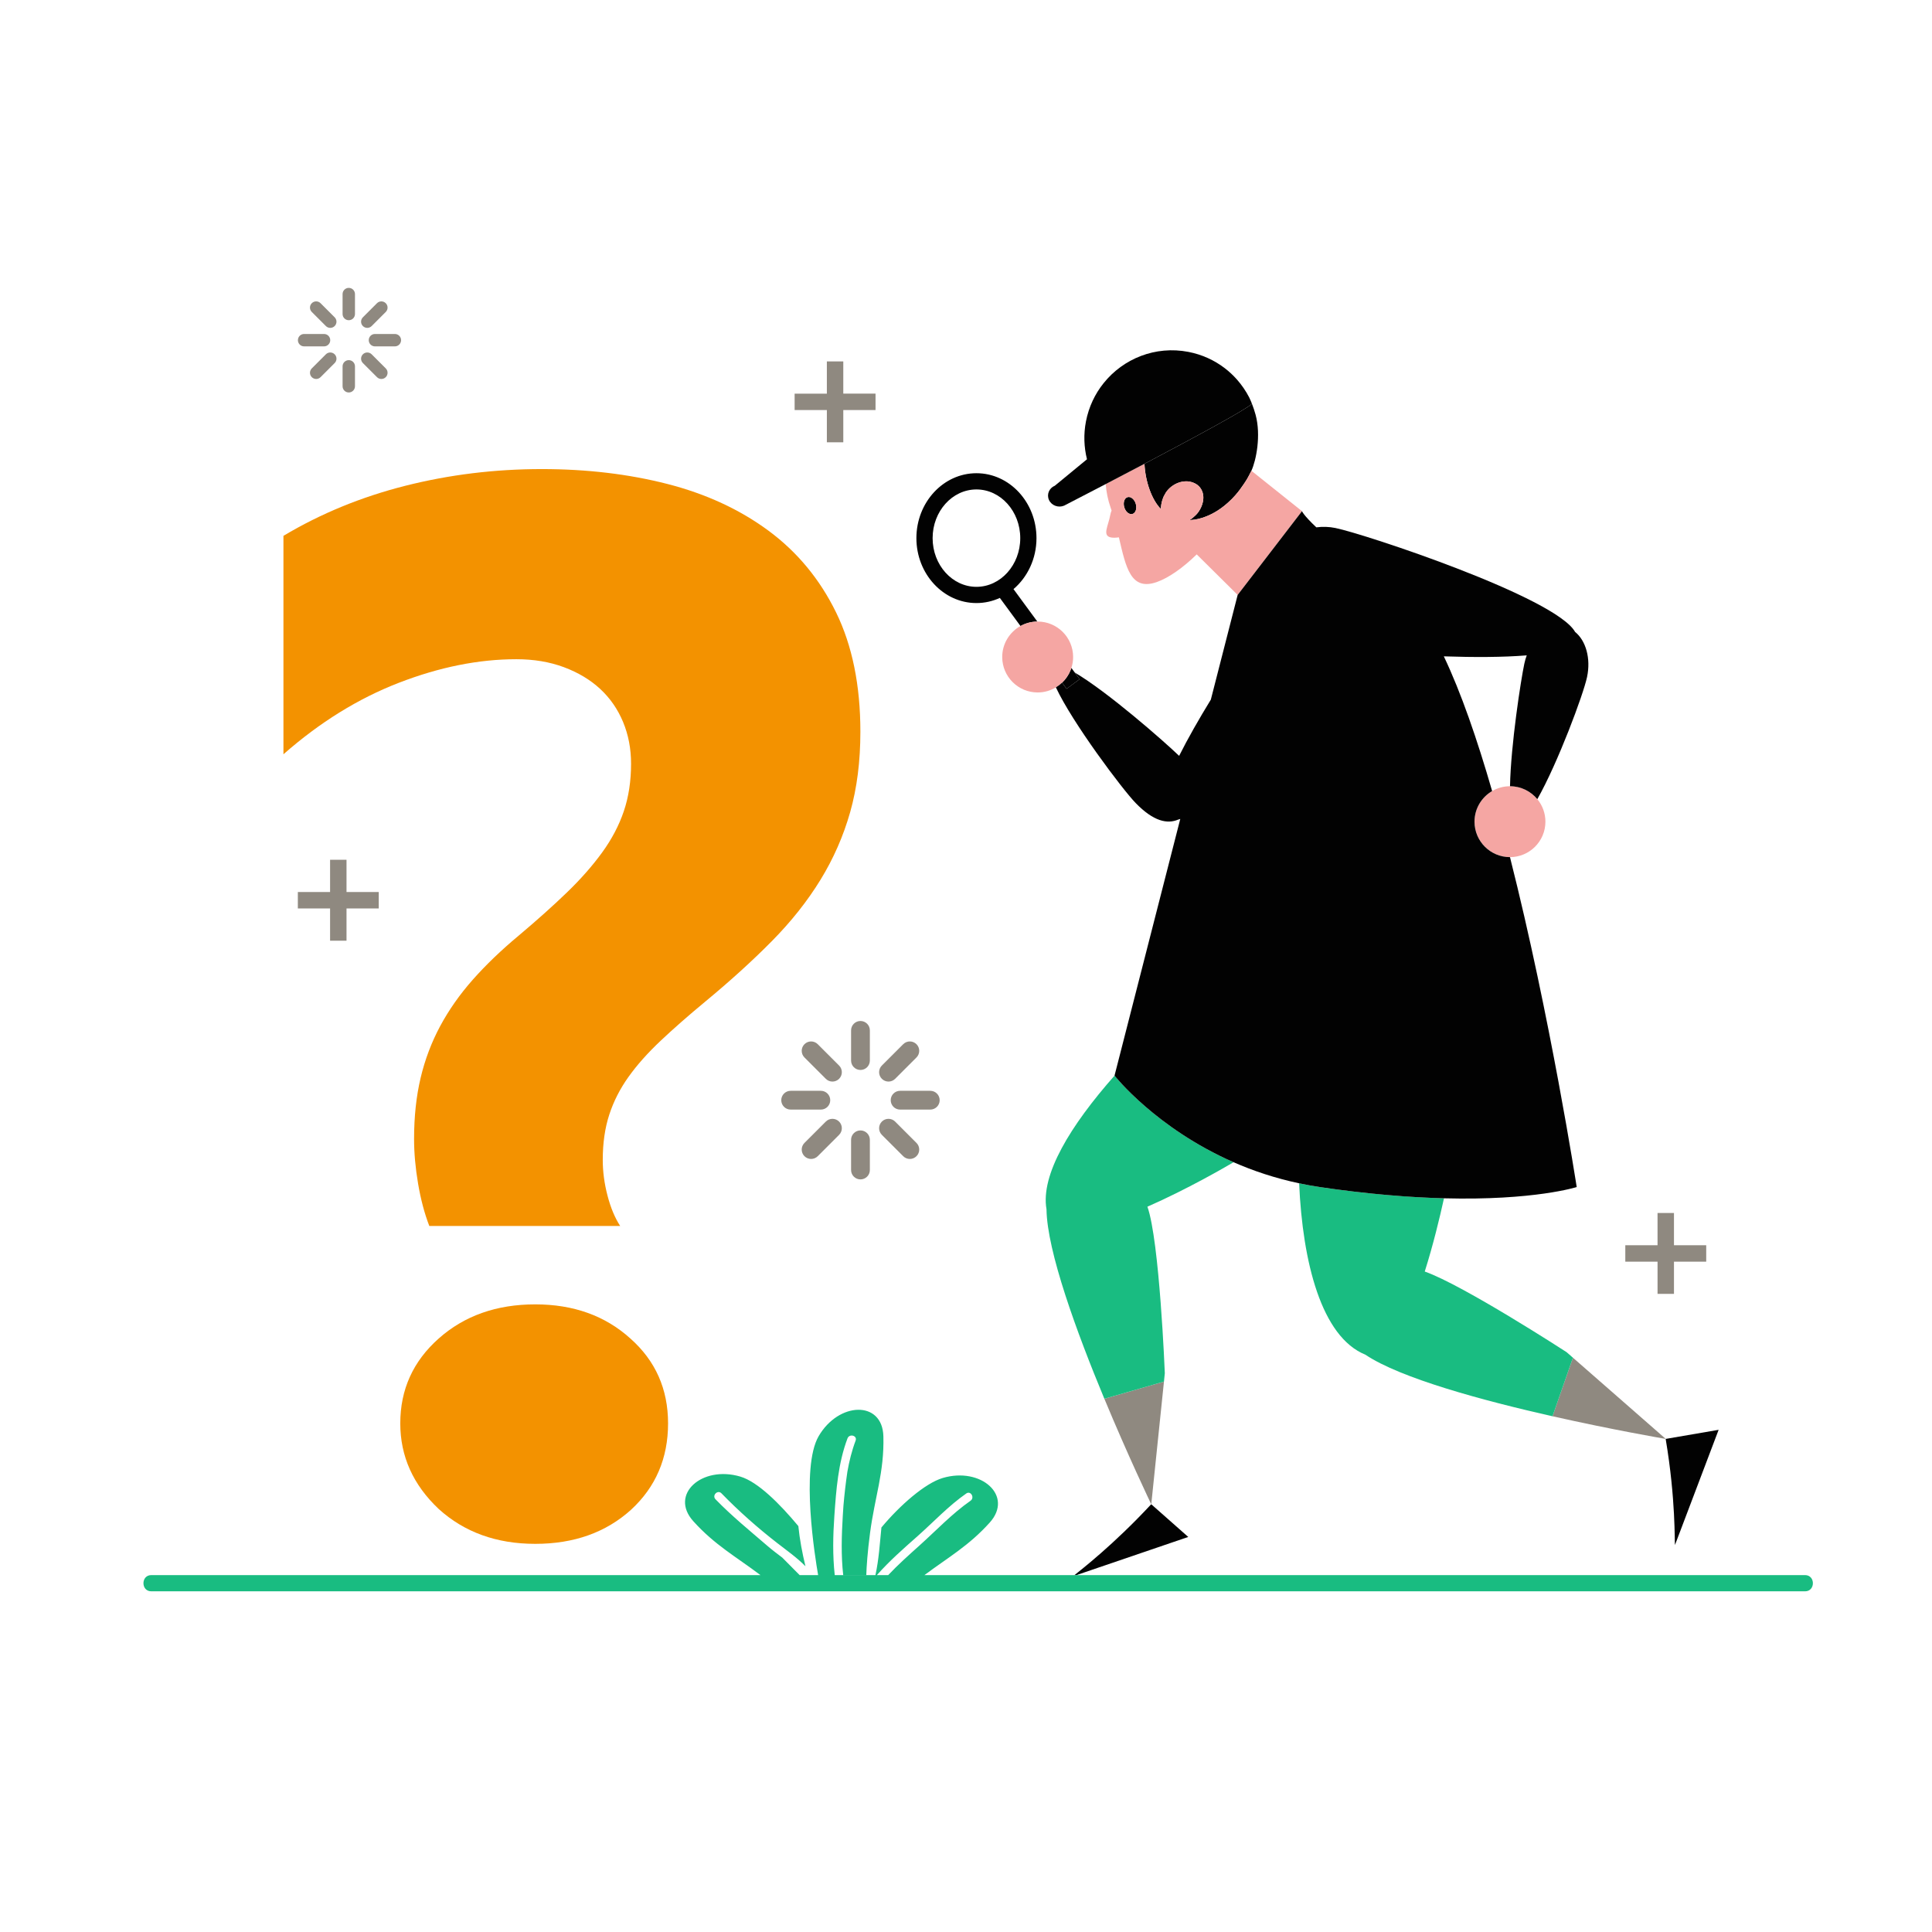
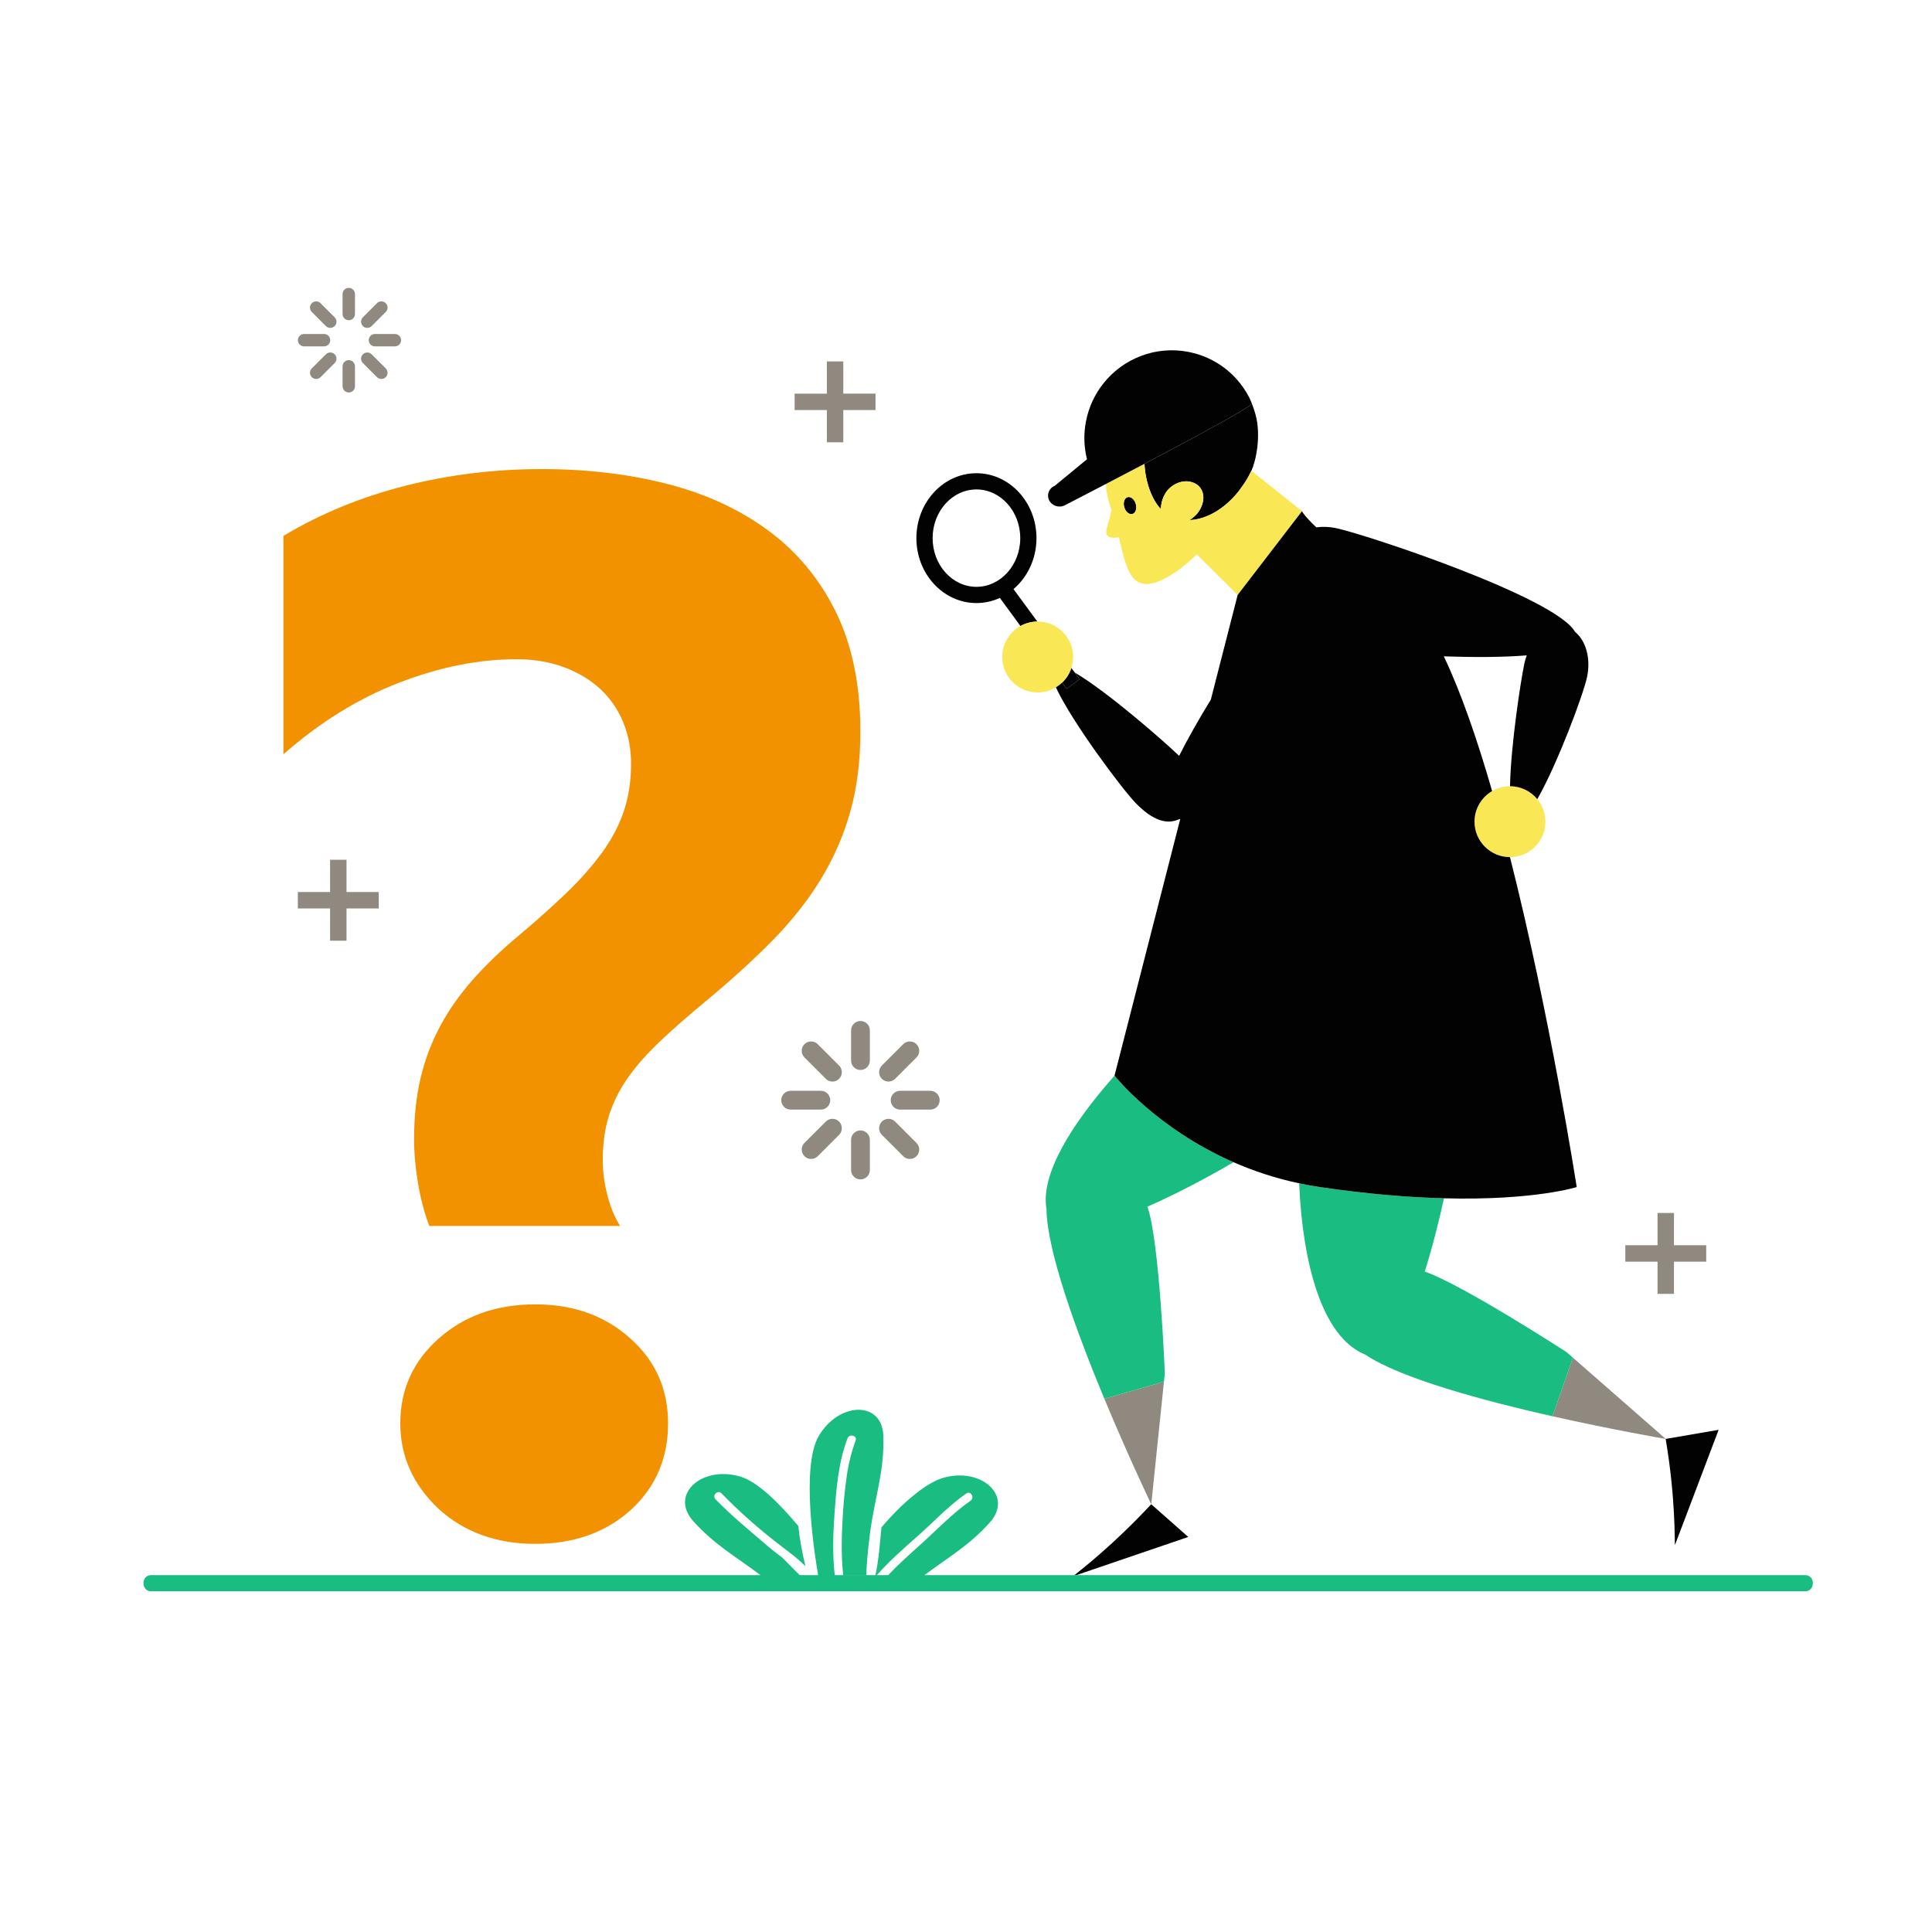
<svg xmlns="http://www.w3.org/2000/svg" version="1.1" id="Layer_1" x="0px" y="0px" width="100%" height="auto" viewBox="0 0.001 595.279 595.279" enable-background="new 0 0.001 595.279 595.279" xml:space="preserve">
  <path id="color_x5F_6" fill="#020202FF" d="M331.674,485.312c-0.201,0-0.402,0-0.602,0c2.061-1.694,11.877-9.187,23.637-21.834  c0.012,0.015,0.016,0.021,0.016,0.021v-0.007l11.395,10.066L331.674,485.312z M354.724,463.493l-0.016-0.015  c0.012,0.015,0.016,0.021,0.016,0.021V463.493z M513.22,443.353c3.152,18.728,2.705,31.949,2.863,32.698  c0.01,0.019,0.012-0.039,0.012-0.039l13.441-35.461l-16.295,2.798l0.004,0.003C513.246,443.352,513.238,443.352,513.22,443.353z   M513.246,443.352l-0.004-0.003l-0.021,0.004C513.238,443.352,513.246,443.352,513.246,443.352z M352.627,142.901  c0.244,5.364,2.219,11.082,5.047,13.918c0.037-0.896,0.172-1.784,0.424-2.635c0.021-0.078,0.059-0.149,0.082-0.226  c0.111-0.345,0.229-0.686,0.379-1.013c0.08-0.178,0.191-0.343,0.285-0.513c0.117-0.219,0.223-0.442,0.359-0.65  c0.117-0.177,0.242-0.349,0.375-0.515c1.99-2.512,5.693-3.865,8.691-2.277c2.375,1.258,2.982,3.986,2.152,6.429  c-0.35,1.074-0.893,2.038-1.588,2.865c-0.203,0.244-0.441,0.452-0.67,0.671c-0.508,0.489-1.051,0.938-1.66,1.304  c0.121-0.001,0.232-0.009,0.357-0.023c1.557-0.096,3.137-0.46,4.711-1.088c1.201-0.461,2.395-1.066,3.559-1.805  c1.475-0.935,2.9-2.09,4.246-3.431c0.072-0.072,0.146-0.139,0.219-0.212c0.117-0.119,0.229-0.248,0.344-0.369  c0.232-0.247,0.467-0.49,0.695-0.749c0.035-0.035,0.066-0.071,0.088-0.107c0.434-0.491,0.852-1.011,1.258-1.551  c0.406-0.541,0.799-1.103,1.184-1.675c0.363-0.546,0.74-1.083,1.074-1.662c0.357-0.609,0.682-1.245,1.004-1.884  c0.088-0.175,0.189-0.337,0.273-0.515c0.021-0.043,0.041-0.097,0.061-0.14c0.002-0.002,0.002-0.002,0-0.003  c1.463-3.163,3.021-10.9,1.293-17.244c-0.299-1.09-0.67-2.243-1.125-3.402c0,0.001,0,0.001,0,0.001  C384.308,126.008,367.693,134.96,352.627,142.901z M383.164,149.248c0.367-0.547,0.742-1.084,1.076-1.663  c0.355-0.61,0.682-1.244,1.002-1.883c-0.322,0.64-0.646,1.275-1.004,1.884C383.904,148.166,383.527,148.702,383.164,149.248z   M385.517,145.184c0.018-0.041,0.039-0.093,0.059-0.137c-0.02,0.043-0.039,0.097-0.061,0.14  C385.515,145.186,385.517,145.185,385.517,145.184z M347.361,153.499c-0.695,0.234-0.965,1.349-0.59,2.487  c0.375,1.13,1.23,1.867,1.932,1.632c0.691-0.236,0.963-1.349,0.59-2.488C348.924,153.997,348.06,153.264,347.361,153.499z   M349.955,155.252c0.418,1.429-0.037,2.82-1.02,3.108c-0.982,0.288-2.117-0.637-2.537-2.066c-0.42-1.431,0.037-2.823,1.02-3.111  C348.4,152.895,349.535,153.821,349.955,155.252z M349.293,155.131c-0.369-1.134-1.232-1.866-1.932-1.632  c-0.695,0.234-0.965,1.349-0.59,2.487c0.375,1.13,1.23,1.867,1.932,1.632C349.394,157.382,349.666,156.269,349.293,155.131z   M306.785,182.481l1.283,1.748c-2.219,1.02-4.656,1.584-7.213,1.584c-10.202,0-18.5-8.974-18.5-20.003  c0-11.03,8.299-20.004,18.5-20.004c10.201,0,18.5,8.974,18.5,20.004c0,6.368-2.777,12.038-7.078,15.704l-1.463-1.993  L306.785,182.481z M300.855,180.813c7.443,0,13.5-6.73,13.5-15.003s-6.057-15.004-13.5-15.004c-7.445,0-13.5,6.731-13.5,15.004  S293.41,180.813,300.855,180.813z M331.162,207.229l-1.051-1.43c-0.076,0.235-0.162,0.466-0.254,0.694  C330.277,206.719,330.713,206.966,331.162,207.229z M312.277,181.513c-1.281,1.091-2.689,2.016-4.209,2.715l6.357,8.657  c1.541-0.857,3.313-1.352,5.197-1.369L312.277,181.513z M327.244,210.342l1.387,1.888l4.029-2.96l-1.498-2.041  c-0.449-0.264-0.885-0.51-1.305-0.735C329.269,207.962,328.373,209.269,327.244,210.342z M310.814,179.521l-4.029,2.96l1.283,1.748  c1.52-0.699,2.928-1.624,4.209-2.715L310.814,179.521z" class="color_x5F_6 element-1" />
-   <path id="color_x5F_5" fill="#F5A6A3" d="M385.576,145.047c-0.02,0.044-0.041,0.096-0.059,0.137c0,0.001-0.002,0.002-0.002,0.003  c0,0,0,0,0,0.001c-0.084,0.178-0.186,0.339-0.273,0.514c-0.32,0.639-0.646,1.273-1.002,1.883c-0.334,0.578-0.709,1.115-1.076,1.663  c-0.385,0.573-0.777,1.134-1.184,1.675c-0.406,0.541-0.824,1.062-1.258,1.554c-0.023,0.035-0.055,0.071-0.09,0.106  c-0.227,0.257-0.461,0.5-0.693,0.746c-0.115,0.122-0.227,0.25-0.344,0.369c-0.072,0.073-0.146,0.14-0.219,0.212  c-1.346,1.341-2.771,2.497-4.246,3.431c-1.164,0.739-2.357,1.345-3.561,1.807c-1.572,0.629-3.154,0.992-4.711,1.088  c-0.125,0.015-0.236,0.02-0.359,0.023c0,0,0.002-0.001,0.004-0.002l-0.002,0c0.609-0.365,1.154-0.815,1.662-1.304  c0.229-0.218,0.465-0.426,0.668-0.669c0,0,0.002,0,0.002-0.001c0.695-0.827,1.238-1.793,1.584-2.862  c0.832-2.446,0.225-5.172-2.15-6.429c-2.998-1.59-6.699-0.236-8.689,2.274c-0.135,0.168-0.26,0.341-0.375,0.518  c-0.139,0.207-0.244,0.43-0.359,0.647c-0.094,0.169-0.205,0.335-0.285,0.513c-0.15,0.327-0.268,0.668-0.379,1.013  c-0.023,0.077-0.061,0.148-0.082,0.226c-0.252,0.852-0.385,1.741-0.422,2.638c-0.002,0-0.004-0.002-0.002-0.002  c-0.002,0-0.002,0.003-0.002,0.005c-2.828-2.836-4.805-8.558-5.045-13.923c-4.229,2.228-8.326,4.37-11.938,6.252  c0.178,2.422,0.674,4.891,1.535,7.337c0.098,0.266,0.184,0.535,0.273,0.801c-0.178,0.445-0.32,0.913-0.41,1.407  c-0.613,3.391-2.586,6.39,0.275,6.911c0.641,0.113,1.477,0.089,2.383-0.048c2.172,9.251,3.605,16.627,11.717,13.769  c3.617-1.274,8.094-4.422,12.264-8.515l12.613,12.498l19.83-25.815L385.576,145.047z M348.935,158.36  c-0.982,0.288-2.117-0.637-2.537-2.066c-0.42-1.431,0.037-2.823,1.02-3.111c0.982-0.288,2.117,0.638,2.537,2.069  C350.373,156.68,349.918,158.072,348.935,158.36z M368.834,158.283c-0.203,0.244-0.441,0.452-0.67,0.671  c0.229-0.218,0.465-0.426,0.668-0.669C368.832,158.284,368.834,158.284,368.834,158.283z M385.242,145.702  c0.088-0.175,0.189-0.337,0.273-0.515c0,0,0,0,0,0.001C385.431,145.366,385.33,145.528,385.242,145.702z M358.844,152.431  c0.115-0.217,0.221-0.441,0.359-0.647c0.115-0.176,0.24-0.35,0.375-0.518c-0.133,0.166-0.258,0.338-0.375,0.515  C359.066,151.989,358.961,152.213,358.844,152.431z M379.939,153.33c-0.115,0.122-0.227,0.25-0.344,0.369  C379.713,153.58,379.824,153.451,379.939,153.33z M383.164,149.248c-0.385,0.573-0.777,1.134-1.184,1.675  C382.386,150.382,382.779,149.821,383.164,149.248z M379.377,153.911c-1.346,1.341-2.771,2.496-4.246,3.431  C376.605,156.407,378.031,155.252,379.377,153.911z M327.244,210.342c-0.578,0.55-1.217,1.035-1.904,1.449  c-1.316-2.821-1.959-5.022-1.541-6.142L327.244,210.342z M330.646,202.435c0,1.175-0.191,2.304-0.535,3.365  c-0.076,0.235-0.162,0.466-0.254,0.694c-2.834-1.525-4.943-2.141-5.779-1.294c-0.121,0.122-0.213,0.272-0.279,0.45  c-0.418,1.119,0.225,3.32,1.541,6.142c-1.643,0.988-3.561,1.567-5.617,1.567c-6.033,0-10.924-4.891-10.924-10.923  c0-4.109,2.273-7.685,5.627-9.55c1.541-0.857,3.313-1.352,5.197-1.369c0.033,0,0.066-0.005,0.1-0.005  C325.756,191.511,330.646,196.402,330.646,202.435z M327.244,210.342l-3.445-4.693c0.066-0.177,0.158-0.328,0.279-0.45  c0.836-0.847,2.945-0.23,5.779,1.294C329.269,207.962,328.373,209.269,327.244,210.342z M476.166,253.174  c0,6.031-4.889,10.919-10.918,10.923c-0.002,0-0.004,0-0.006,0c-6.033,0-10.924-4.891-10.924-10.923  c0-4.029,2.188-7.539,5.434-9.433c1.613-0.942,3.486-1.491,5.49-1.491c0.006,0,0.01,0.001,0.016,0.001  c3.389,0.005,6.416,1.552,8.416,3.979C475.23,248.118,476.166,250.537,476.166,253.174z" class="color_x5F_5 element-2" />
+   <path id="color_x5F_5" fill="#fae756" d="M385.576,145.047c-0.02,0.044-0.041,0.096-0.059,0.137c0,0.001-0.002,0.002-0.002,0.003  c0,0,0,0,0,0.001c-0.084,0.178-0.186,0.339-0.273,0.514c-0.32,0.639-0.646,1.273-1.002,1.883c-0.334,0.578-0.709,1.115-1.076,1.663  c-0.385,0.573-0.777,1.134-1.184,1.675c-0.406,0.541-0.824,1.062-1.258,1.554c-0.023,0.035-0.055,0.071-0.09,0.106  c-0.227,0.257-0.461,0.5-0.693,0.746c-0.115,0.122-0.227,0.25-0.344,0.369c-0.072,0.073-0.146,0.14-0.219,0.212  c-1.346,1.341-2.771,2.497-4.246,3.431c-1.164,0.739-2.357,1.345-3.561,1.807c-1.572,0.629-3.154,0.992-4.711,1.088  c-0.125,0.015-0.236,0.02-0.359,0.023c0,0,0.002-0.001,0.004-0.002l-0.002,0c0.609-0.365,1.154-0.815,1.662-1.304  c0.229-0.218,0.465-0.426,0.668-0.669c0,0,0.002,0,0.002-0.001c0.695-0.827,1.238-1.793,1.584-2.862  c0.832-2.446,0.225-5.172-2.15-6.429c-2.998-1.59-6.699-0.236-8.689,2.274c-0.135,0.168-0.26,0.341-0.375,0.518  c-0.139,0.207-0.244,0.43-0.359,0.647c-0.094,0.169-0.205,0.335-0.285,0.513c-0.15,0.327-0.268,0.668-0.379,1.013  c-0.023,0.077-0.061,0.148-0.082,0.226c-0.252,0.852-0.385,1.741-0.422,2.638c-0.002,0-0.004-0.002-0.002-0.002  c-0.002,0-0.002,0.003-0.002,0.005c-2.828-2.836-4.805-8.558-5.045-13.923c-4.229,2.228-8.326,4.37-11.938,6.252  c0.178,2.422,0.674,4.891,1.535,7.337c0.098,0.266,0.184,0.535,0.273,0.801c-0.178,0.445-0.32,0.913-0.41,1.407  c-0.613,3.391-2.586,6.39,0.275,6.911c0.641,0.113,1.477,0.089,2.383-0.048c2.172,9.251,3.605,16.627,11.717,13.769  c3.617-1.274,8.094-4.422,12.264-8.515l12.613,12.498l19.83-25.815L385.576,145.047z M348.935,158.36  c-0.982,0.288-2.117-0.637-2.537-2.066c-0.42-1.431,0.037-2.823,1.02-3.111c0.982-0.288,2.117,0.638,2.537,2.069  C350.373,156.68,349.918,158.072,348.935,158.36z M368.834,158.283c-0.203,0.244-0.441,0.452-0.67,0.671  c0.229-0.218,0.465-0.426,0.668-0.669C368.832,158.284,368.834,158.284,368.834,158.283z M385.242,145.702  c0.088-0.175,0.189-0.337,0.273-0.515c0,0,0,0,0,0.001C385.431,145.366,385.33,145.528,385.242,145.702z M358.844,152.431  c0.115-0.217,0.221-0.441,0.359-0.647c0.115-0.176,0.24-0.35,0.375-0.518c-0.133,0.166-0.258,0.338-0.375,0.515  C359.066,151.989,358.961,152.213,358.844,152.431z M379.939,153.33c-0.115,0.122-0.227,0.25-0.344,0.369  C379.713,153.58,379.824,153.451,379.939,153.33z M383.164,149.248c-0.385,0.573-0.777,1.134-1.184,1.675  C382.386,150.382,382.779,149.821,383.164,149.248z M379.377,153.911c-1.346,1.341-2.771,2.496-4.246,3.431  C376.605,156.407,378.031,155.252,379.377,153.911z M327.244,210.342c-0.578,0.55-1.217,1.035-1.904,1.449  c-1.316-2.821-1.959-5.022-1.541-6.142L327.244,210.342z M330.646,202.435c0,1.175-0.191,2.304-0.535,3.365  c-0.076,0.235-0.162,0.466-0.254,0.694c-2.834-1.525-4.943-2.141-5.779-1.294c-0.121,0.122-0.213,0.272-0.279,0.45  c-0.418,1.119,0.225,3.32,1.541,6.142c-1.643,0.988-3.561,1.567-5.617,1.567c-6.033,0-10.924-4.891-10.924-10.923  c0-4.109,2.273-7.685,5.627-9.55c1.541-0.857,3.313-1.352,5.197-1.369c0.033,0,0.066-0.005,0.1-0.005  C325.756,191.511,330.646,196.402,330.646,202.435z M327.244,210.342l-3.445-4.693c0.066-0.177,0.158-0.328,0.279-0.45  c0.836-0.847,2.945-0.23,5.779,1.294C329.269,207.962,328.373,209.269,327.244,210.342z M476.166,253.174  c0,6.031-4.889,10.919-10.918,10.923c-0.002,0-0.004,0-0.006,0c-6.033,0-10.924-4.891-10.924-10.923  c0-4.029,2.188-7.539,5.434-9.433c1.613-0.942,3.486-1.491,5.49-1.491c0.006,0,0.01,0.001,0.016,0.001  c3.389,0.005,6.416,1.552,8.416,3.979C475.23,248.118,476.166,250.537,476.166,253.174z" class="color_x5F_5 element-2" />
  <path id="color_x5F_4" fill="#8F8980FF" d="M111.813,100.466c-0.747-0.745-0.747-1.955,0-2.701l4.343-4.343  c0.746-0.746,1.955-0.746,2.701,0c0.746,0.745,0.746,1.954,0,2.7l-4.343,4.344c-0.373,0.373-0.862,0.56-1.351,0.56  C112.675,101.025,112.186,100.839,111.813,100.466z M100.412,109.165l-4.343,4.344c-0.747,0.746-0.747,1.954,0,2.701  c0.373,0.373,0.862,0.559,1.35,0.559c0.489,0,0.978-0.186,1.351-0.559l4.344-4.344c0.746-0.745,0.746-1.956,0-2.701  C102.367,108.419,101.158,108.419,100.412,109.165z M116.156,116.21c0.373,0.373,0.862,0.559,1.35,0.559  c0.489,0,0.978-0.186,1.351-0.559c0.746-0.747,0.746-1.955,0-2.701l-4.343-4.344c-0.746-0.746-1.955-0.746-2.701,0  c-0.747,0.745-0.747,1.956,0,2.701L116.156,116.21z M100.412,100.466c0.373,0.373,0.862,0.56,1.35,0.56  c0.489,0,0.978-0.187,1.351-0.56c0.746-0.746,0.746-1.956,0-2.701l-4.344-4.343c-0.746-0.746-1.955-0.746-2.701,0  c-0.747,0.745-0.747,1.955,0,2.7L100.412,100.466z M113.616,104.815c0,1.055,0.855,1.91,1.91,1.91h6.141  c1.055,0,1.91-0.855,1.91-1.91s-0.855-1.91-1.91-1.91h-6.141C114.471,102.905,113.616,103.76,113.616,104.815z M91.79,104.815  c0,1.055,0.855,1.91,1.91,1.91h6.141c1.055,0,1.91-0.855,1.91-1.91s-0.855-1.91-1.91-1.91H93.7  C92.645,102.905,91.79,103.76,91.79,104.815z M107.463,120.928c1.055,0,1.91-0.854,1.91-1.91v-6.143c0-1.054-0.855-1.91-1.91-1.91  s-1.91,0.856-1.91,1.91v6.143C105.553,120.074,106.408,120.928,107.463,120.928z M107.463,98.664c1.055,0,1.91-0.855,1.91-1.91  v-6.143c0-1.055-0.855-1.91-1.91-1.91s-1.91,0.855-1.91,1.91v6.143C105.553,97.808,106.408,98.664,107.463,98.664z M273.757,333.249  c0.74,0,1.48-0.283,2.045-0.848l6.578-6.579c1.13-1.13,1.13-2.961,0-4.089c-1.13-1.13-2.96-1.13-4.09,0l-6.578,6.577  c-1.131,1.13-1.131,2.962,0,4.091C272.278,332.966,273.018,333.249,273.757,333.249z M249.913,357.091c0.74,0,1.48-0.28,2.045-0.846  l6.579-6.578c1.129-1.129,1.129-2.963,0-4.091c-1.131-1.13-2.961-1.13-4.091,0l-6.578,6.578c-1.13,1.13-1.13,2.96,0,4.091  C248.433,356.81,249.174,357.091,249.913,357.091z M278.29,356.245c0.565,0.565,1.305,0.846,2.045,0.846  c0.74,0,1.48-0.28,2.045-0.846c1.13-1.131,1.13-2.961,0-4.091l-6.578-6.578c-1.13-1.13-2.96-1.13-4.09,0  c-1.131,1.128-1.131,2.962,0,4.091L278.29,356.245z M258.537,328.31l-6.579-6.577c-1.13-1.13-2.96-1.13-4.09,0  c-1.13,1.128-1.13,2.961,0,4.089l6.578,6.579c0.565,0.564,1.305,0.848,2.044,0.848c0.741,0,1.481-0.283,2.046-0.848  C259.666,331.271,259.666,329.438,258.537,328.31z M274.443,338.988c0,1.598,1.295,2.894,2.892,2.894h9.3  c1.597,0,2.893-1.296,2.893-2.894c0-1.597-1.296-2.893-2.893-2.893h-9.3C275.738,336.095,274.443,337.391,274.443,338.988z   M255.808,338.988c0-1.597-1.295-2.893-2.893-2.893h-9.302c-1.598,0-2.893,1.296-2.893,2.893c0,1.598,1.295,2.894,2.893,2.894h9.302  C254.513,341.882,255.808,340.586,255.808,338.988z M515.777,388.735v-5.063h-5.063v5.063H515.777z M254.769,121.287h-9.934v5.063  h9.934V121.287z M269.765,126.349v-5.063h-9.934v5.063H269.765z M254.769,136.283h5.063v-9.934h-5.063V136.283z M259.831,111.353  h-5.063v9.934h5.063V111.353z M259.831,126.349v-5.063h-5.063v5.063H259.831z M268.017,317.476c0-1.597-1.295-2.893-2.893-2.893  c-1.597,0-2.893,1.296-2.893,2.893v9.303c0,1.598,1.295,2.894,2.893,2.894c1.598,0,2.893-1.296,2.893-2.894V317.476z   M265.124,348.302c-1.597,0-2.893,1.298-2.893,2.894v9.303c0,1.599,1.295,2.893,2.893,2.893c1.598,0,2.893-1.294,2.893-2.893v-9.303  C268.017,349.6,266.722,348.302,265.124,348.302z M91.771,274.844v5.063h9.934v-5.063H91.771z M106.767,264.911h-5.063v9.934h5.063  V264.911z M106.767,289.841v-9.934h-5.063v9.934H106.767z M106.767,274.844h-5.063v5.063h5.063V274.844z M510.715,383.673h-9.934  v5.063h9.934V383.673z M525.711,388.735v-5.063h-9.934v5.063H525.711z M515.777,373.739h-5.063v9.934h5.063V373.739z   M510.715,398.669h5.063v-9.934h-5.063V398.669z M358.633,425.698l-18.363,5.283c7.285,17.536,14.115,31.802,14.439,32.497  l0.016,0.015L358.633,425.698z M513.22,443.353l0.021-0.004l-28.598-25.021l-6.293,18.044  C496.871,440.552,512.465,443.216,513.22,443.353z M116.7,279.907v-5.063h-9.934v5.063H116.7z" class="color_x5F_4 element-3" />
  <path id="color_x5F_3" fill="#19BC81FF" d="M406.646,365.75c14.965,2.205,27.682,3.19,38.27,3.467  c-1.322,6.011-3.354,14.422-5.928,22.563c11.91,4.197,43.693,24.836,43.693,24.836l1.963,1.713l-6.293,18.044  c-21.465-4.84-46.855-11.704-57.672-18.98c0-0.001-0.002-0.001-0.002-0.001c-13.535-5.502-19.326-28.468-20.395-52.797  C402.355,365.033,404.469,365.428,406.646,365.75z M358.898,423.108c0,0-1.625-40.834-5.363-51.305  c12.256-5.37,24.031-12.217,26.545-13.701c-23.918-10.485-36.635-26.633-36.674-26.684c-13.656,15.466-22.832,30.561-20.963,41.182  c0.158,12.942,9.309,37.892,17.826,58.381l18.363-5.283L358.898,423.108z M330.734,485.633l0.939-0.32c-0.201,0-0.402,0-0.602,0  c-0.207,0.169-0.336,0.282-0.383,0.335C330.685,485.667,330.734,485.633,330.734,485.633z M257.081,467.036  c0.564-8.035,1.174-16.248,4.046-23.845c0.586-1.549,3.095-0.878,2.502,0.689c-1.178,3.113-1.969,6.34-2.542,9.614  c-0.51,3.467-0.911,6.947-1.21,10.438c-0.074,1.036-0.141,2.071-0.202,3.103c-0.363,6.1-0.556,12.225,0.133,18.276  c2.37,0,4.739,0,7.109,0c0.089-2.702,0.368-6.997,1.158-12.984c1.468-11.113,4.403-18.67,4.11-29.783  c-0.294-11.113-13.799-10.669-19.964,0c-5.599,9.688-1.031,37.695-0.143,42.768c1.707,0,3.413,0,5.12,0  C256.524,479.257,256.655,473.112,257.081,467.036z M241.033,479.924c-1.524-1.161-3.066-2.313-4.522-3.566  c-5.455-4.697-11.029-9.23-16.05-14.404c-1.165-1.2,0.668-3.036,1.834-1.834c5.298,5.46,11.146,10.628,17.154,15.298  c2.979,2.315,6.103,4.506,8.725,7.17c-0.988-4.082-1.771-8.204-2.192-12.379c-5.724-6.869-12.471-13.646-17.888-15.25  c-11.814-3.499-21.919,5.472-14.485,13.738c6.627,7.367,13.179,10.934,20.693,16.616c4.025,0,8.051,0,12.077,0  C244.605,483.508,242.83,481.705,241.033,479.924z M282.714,473.314c4.994-4.423,9.518-9.315,15.01-13.148  c1.375-0.96,2.67,1.29,1.309,2.24c-5.711,3.985-10.566,9.156-15.738,13.797c-3.292,2.954-6.596,5.898-9.621,9.109  c3.72,0,7.439,0,11.159,0c7.276-5.436,13.661-9.003,20.119-16.183c7.434-8.267-2.672-17.237-14.486-13.738  c-5.417,1.604-13.164,8.381-18.888,15.25c-0.501,4.959-0.779,9.84-1.845,14.671c0.152,0,0.304,0,0.456,0  C274.01,480.969,278.365,477.165,282.714,473.314z M556.162,485.312c-74.83,0-149.658,0-224.488,0l-0.939,0.32  c0,0-0.049,0.034-0.045,0.015c0.047-0.053,0.176-0.166,0.383-0.335c-15.414,0-30.826,0-46.238,0c-3.72,0-7.439,0-11.159,0  c-1.162,0-2.323,0-3.484,0c-0.152,0-0.304,0-0.456,0c-0.939,0-1.878,0-2.817,0c-2.37,0-4.739,0-7.109,0c-0.87,0-1.74,0-2.609,0  c-1.707,0-3.413,0-5.12,0c-1.9,0-3.8,0-5.7,0c-4.026,0-8.051,0-12.077,0c-20.839,0-41.679,0-62.518,0c-41.723,0-83.446,0-125.168,0  c-3.224,0-3.224,5,0,5c128.126,0,256.253,0,384.378,0c41.723,0,83.445,0,125.168,0C559.386,490.312,559.386,485.312,556.162,485.312  z" class="color_x5F_3 element-4" />
  <path id="color_x5F_2" fill="#020202FF" d="M352.627,142.901c-4.229,2.228-8.326,4.37-11.938,6.252  c-7.459,3.887-12.824,6.648-12.824,6.648c-1.779,0.74-3.863-0.038-4.65-1.734c-0.785-1.697,0.014-3.671,1.797-4.409l9.904-8.151  c-0.928-3.718-1.09-7.688-0.311-11.693c0.865-4.45,2.77-8.429,5.416-11.732c6.057-7.592,15.998-11.633,26.17-9.654  c4.193,0.815,7.98,2.567,11.164,5.002c1.365,1.043,2.617,2.214,3.748,3.489c1.486,1.673,2.756,3.53,3.787,5.516  c0.316,0.654,0.6,1.308,0.854,1.963c0,0.001,0,0.001,0,0.001C384.308,126.008,367.693,134.96,352.627,142.901L352.627,142.901z   M465.258,242.252c3.389,0.005,6.416,1.552,8.416,3.979c6.33-11.143,14.193-32.307,15.318-37.61  c1.227-5.779-0.379-11.249-3.68-13.912c-5.965-10.684-64.666-30.133-73.838-32.02c-1.994-0.411-3.977-0.455-5.895-0.207  c-4.078-3.864-4.41-4.984-4.41-4.984l-19.83,25.815l-8.264,32.259c-3.641,5.943-7.066,11.933-9.766,17.319  c-4.814-4.628-22.064-19.744-32.148-25.662l1.498,2.041l-4.029,2.96l-1.387-1.888c-0.578,0.55-1.217,1.035-1.904,1.449  c5.109,10.963,20.508,31.44,24.564,35.621c5.543,5.714,9.766,6.542,13.131,5.113c0.197-0.052,0.418-0.131,0.625-0.194  l-20.256,79.084l0.002,0.003c0.039,0.051,12.756,16.198,36.674,26.684c6.029,2.643,12.773,4.918,20.203,6.492  c2.072,0.438,4.186,0.834,6.363,1.155c14.965,2.205,27.682,3.19,38.27,3.467c27.83,0.727,40.893-3.467,40.893-3.467  s-8.127-52.584-20.561-101.653c-0.002,0-0.004,0-0.006,0c-6.033,0-10.924-4.891-10.924-10.923c0-4.029,2.188-7.539,5.434-9.433  c-4.582-15.857-9.592-30.412-14.887-41.508c9.143,0.307,18.25,0.298,25.547-0.305c-0.303,0.825-0.555,1.689-0.746,2.59  C468.603,209.524,465.5,229.504,465.258,242.252z" class="color_x5F_2 element-5" />
  <path id="color_x5F_1" fill="#F39200FF" d="M122.885,210.382c-12.521,4.846-24.373,12.187-35.553,22.025v-67.304  c11.477-6.855,23.999-11.998,37.565-15.429c13.563-3.427,27.577-5.143,42.037-5.143c13.863,0,26.755,1.53,38.683,4.583  c11.924,3.057,22.322,7.865,31.193,14.422c8.867,6.562,15.799,14.947,20.795,25.155c4.993,10.212,7.491,22.472,7.491,36.783  c0,9.094-1.045,17.329-3.131,24.708c-2.089,7.379-5.143,14.349-9.167,20.907c-4.025,6.561-9.021,12.857-14.981,18.894  c-5.964,6.037-12.822,12.264-20.571,18.671c-5.22,4.325-9.804,8.351-13.751,12.074c-3.952,3.729-7.232,7.418-9.838,11.068  c-2.61,3.654-4.584,7.529-5.925,11.628c-1.342,4.102-2.013,8.759-2.013,13.975c0,3.578,0.482,7.232,1.454,10.957  c0.968,3.728,2.271,6.857,3.913,9.391h-58.808c-1.492-3.874-2.648-8.234-3.466-13.08c-0.821-4.843-1.229-9.427-1.229-13.752  c0-6.854,0.67-13.115,2.012-18.782c1.342-5.664,3.354-10.992,6.037-15.988c2.684-4.992,6.038-9.761,10.062-14.31  c4.025-4.546,8.721-9.057,14.087-13.528c5.664-4.769,10.621-9.203,14.87-13.304c4.249-4.098,7.861-8.197,10.845-12.298  c2.98-4.098,5.216-8.347,6.708-12.745c1.488-4.396,2.236-9.28,2.236-14.646c0-4.619-0.821-8.906-2.46-12.857  c-1.642-3.948-3.99-7.341-7.043-10.174c-3.057-2.83-6.785-5.066-11.18-6.708c-4.398-1.638-9.279-2.459-14.646-2.459  C147.481,203.115,135.406,205.54,122.885,210.382z M194.214,412.406c-7.753-7.005-17.518-10.509-29.292-10.509  c-11.928,0-21.84,3.504-29.739,10.509c-7.903,7.009-11.851,15.729-11.851,26.162c0,10.139,3.948,18.933,11.851,26.385  c7.899,7.155,17.812,10.732,29.739,10.732c11.924,0,21.763-3.504,29.516-10.509c7.602-7.005,11.403-15.876,11.403-26.608  C205.841,427.985,201.963,419.264,194.214,412.406z" class="color_x5F_1 element-6" />
</svg>
